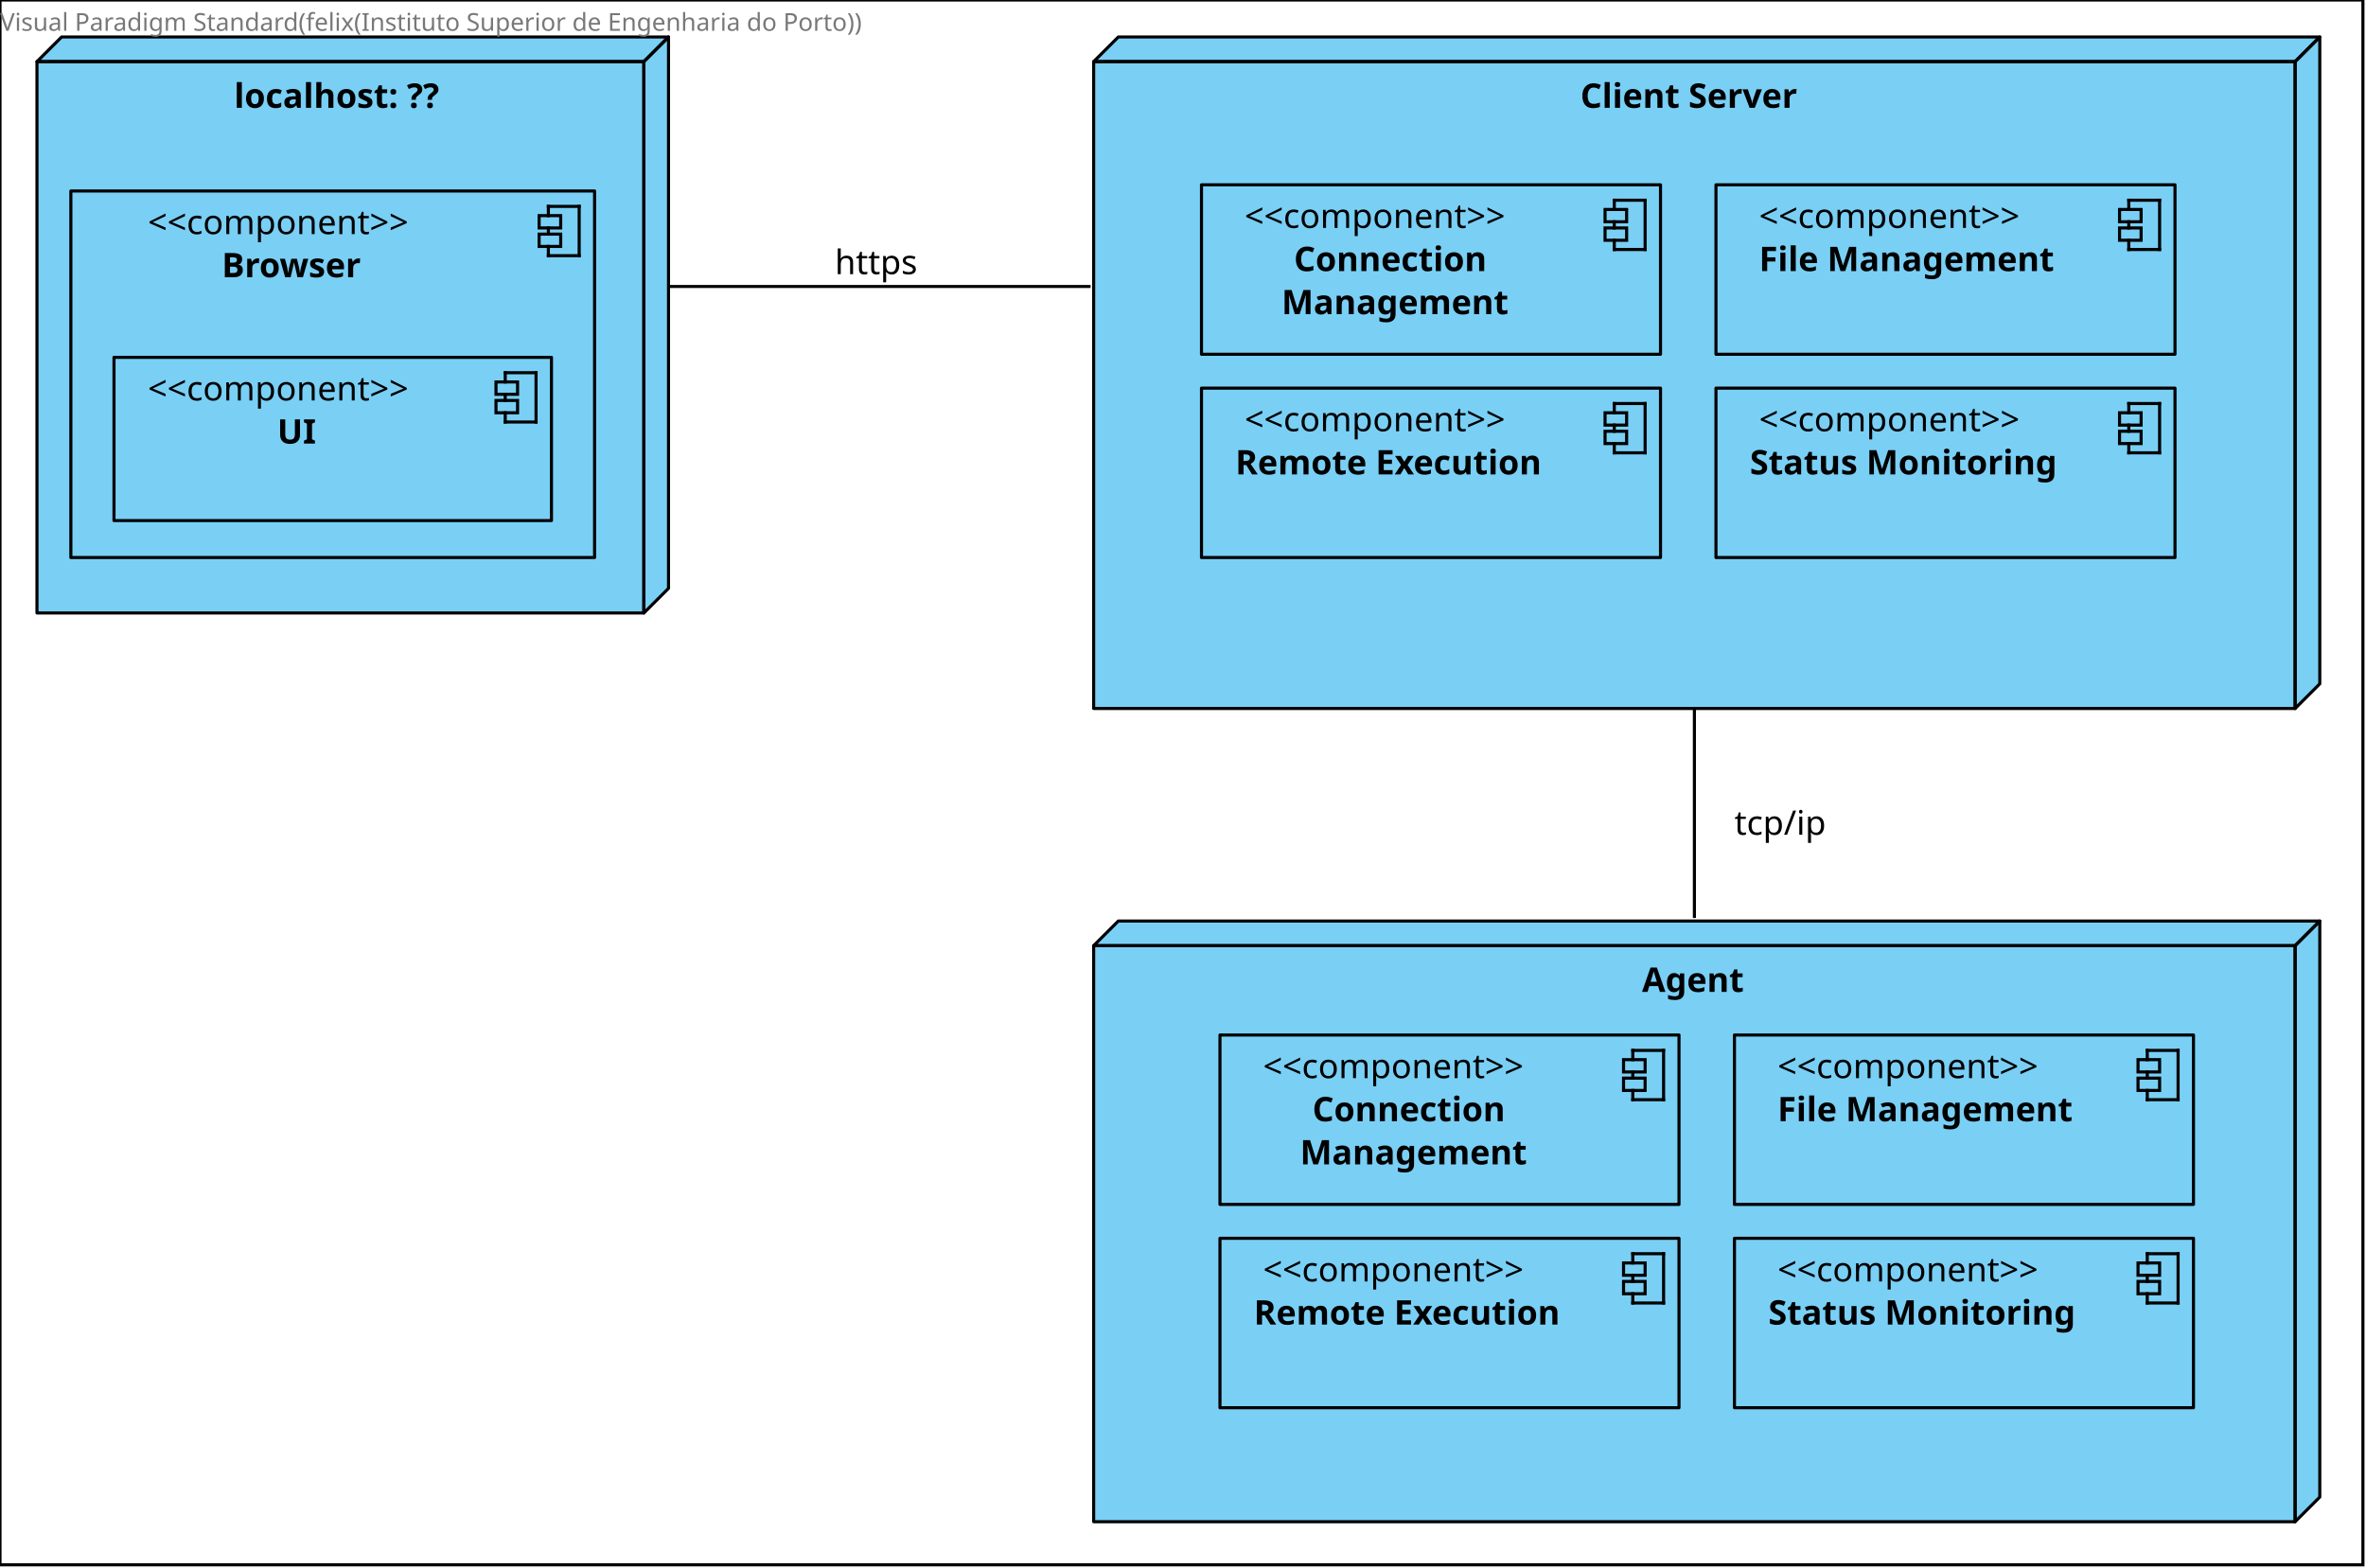
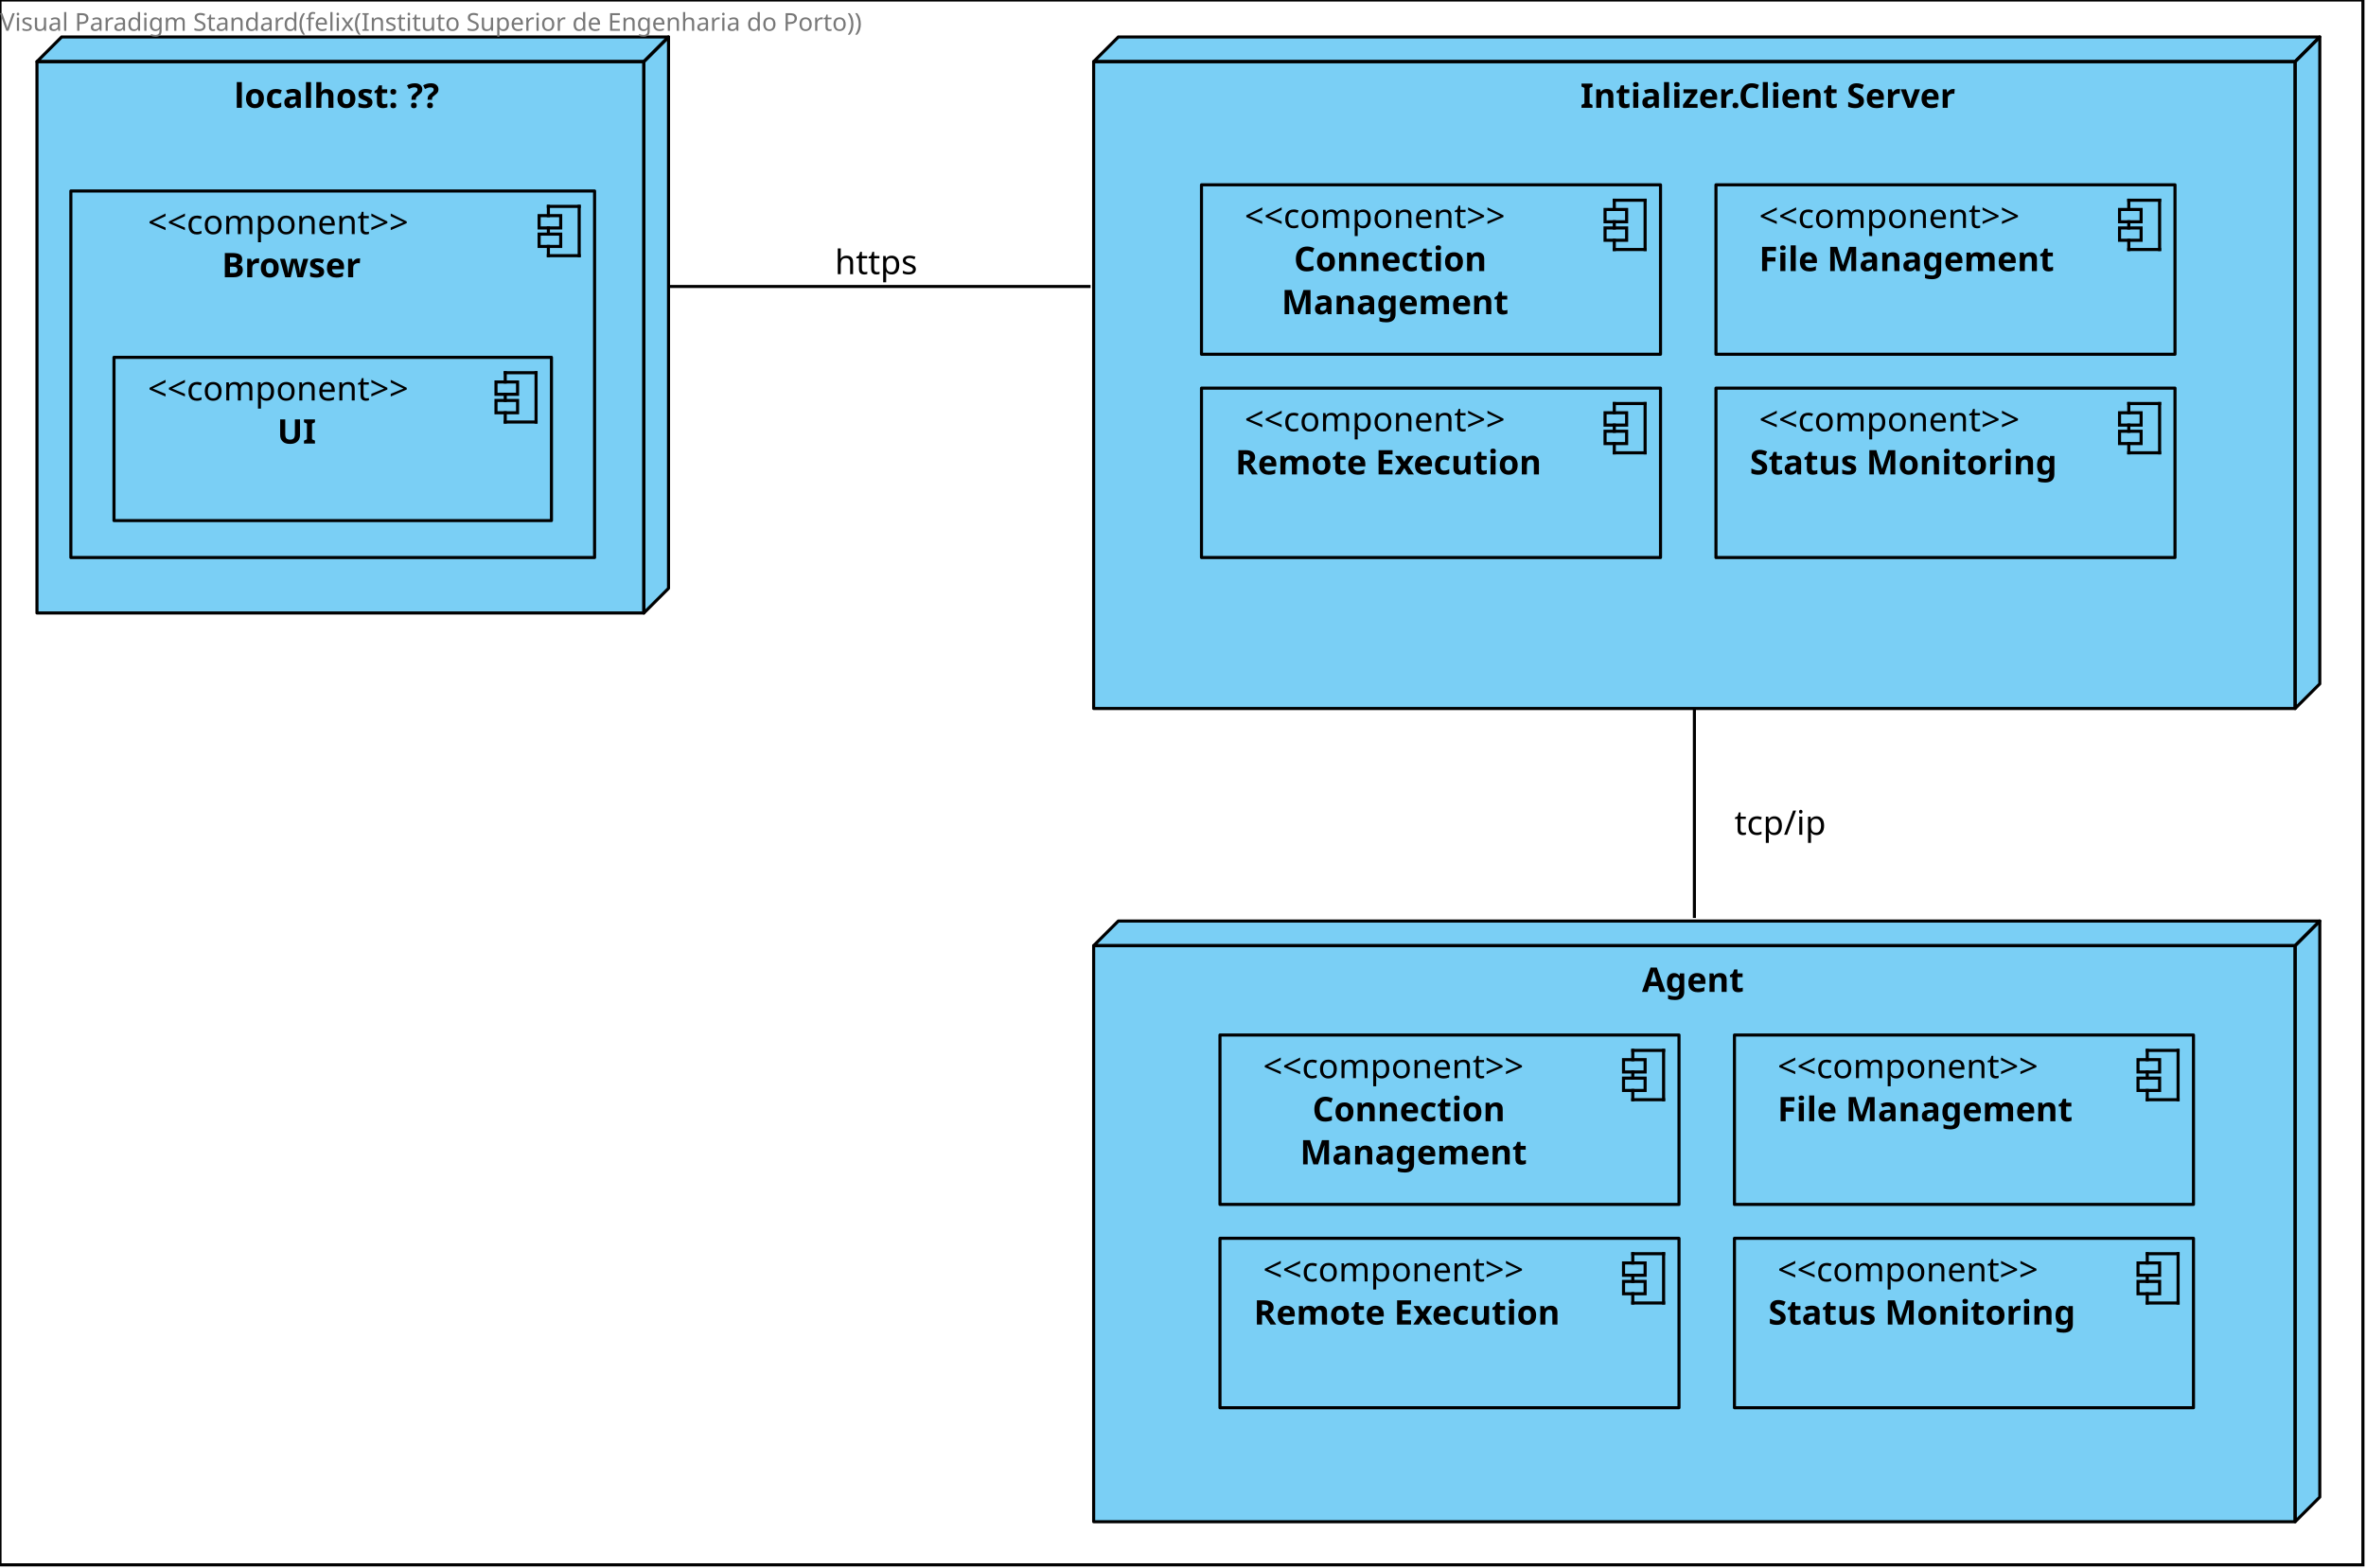
<svg xmlns="http://www.w3.org/2000/svg" fill-opacity="0" color-rendering="auto" color-interpolation="auto" text-rendering="auto" stroke="rgb(0,0,0)" stroke-linecap="square" width="768" stroke-miterlimit="10" shape-rendering="auto" stroke-opacity="0" fill="rgb(0,0,0)" stroke-dasharray="none" font-weight="normal" stroke-width="1" height="509" font-family="'Dialog'" font-style="normal" stroke-linejoin="miter" font-size="12px" stroke-dashoffset="0" image-rendering="auto">
  <defs id="genericDefs" />
  <g>
    <defs id="defs1">
      <clipPath clipPathUnits="userSpaceOnUse" id="clipPath1">
        <path d="M-7 -7 L217 -7 L217 199 L-7 199 L-7 -7 Z" />
      </clipPath>
      <clipPath clipPathUnits="userSpaceOnUse" id="clipPath2">
        <path d="M0 0 L0 18 L198 18 L198 0 Z" />
      </clipPath>
      <clipPath clipPathUnits="userSpaceOnUse" id="clipPath3">
        <path d="M0 0 L0 162 L197 162 L197 0 Z" />
      </clipPath>
      <clipPath clipPathUnits="userSpaceOnUse" id="clipPath4">
        <path d="M-7 -7 L182 -7 L182 131 L-7 131 L-7 -7 Z" />
      </clipPath>
      <clipPath clipPathUnits="userSpaceOnUse" id="clipPath5">
        <path d="M0 0 L0 120 L147 120 L147 0 Z" />
      </clipPath>
      <clipPath clipPathUnits="userSpaceOnUse" id="clipPath6">
        <path d="M0 0 L0 89 L171 89 L171 0 Z" />
      </clipPath>
      <clipPath clipPathUnits="userSpaceOnUse" id="clipPath7">
        <path d="M-7 -7 L154 -7 L154 65 L-7 65 L-7 -7 Z" />
      </clipPath>
      <clipPath clipPathUnits="userSpaceOnUse" id="clipPath8">
        <path d="M0 0 L0 54 L119 54 L119 0 Z" />
      </clipPath>
      <clipPath clipPathUnits="userSpaceOnUse" id="clipPath9">
        <path d="M0 0 L0 23 L143 23 L143 0 Z" />
      </clipPath>
      <clipPath clipPathUnits="userSpaceOnUse" id="clipPath10">
        <path d="M-7 -7 L410 -7 L410 230 L-7 230 L-7 -7 Z" />
      </clipPath>
      <clipPath clipPathUnits="userSpaceOnUse" id="clipPath11">
        <path d="M0 0 L0 18 L391 18 L391 0 Z" />
      </clipPath>
      <clipPath clipPathUnits="userSpaceOnUse" id="clipPath12">
        <path d="M0 0 L0 193 L390 193 L390 0 Z" />
      </clipPath>
      <clipPath clipPathUnits="userSpaceOnUse" id="clipPath13">
        <path d="M-7 -7 L410 -7 L410 207 L-7 207 L-7 -7 Z" />
      </clipPath>
      <clipPath clipPathUnits="userSpaceOnUse" id="clipPath14">
        <path d="M0 0 L0 170 L390 170 L390 0 Z" />
      </clipPath>
      <clipPath clipPathUnits="userSpaceOnUse" id="clipPath15">
        <path d="M-7 -7 L161 -7 L161 67 L-7 67 L-7 -7 Z" />
      </clipPath>
      <clipPath clipPathUnits="userSpaceOnUse" id="clipPath16">
        <path d="M0 0 L0 56 L126 56 L126 0 Z" />
      </clipPath>
      <clipPath clipPathUnits="userSpaceOnUse" id="clipPath17">
        <path d="M0 0 L0 11 L150 11 L150 0 Z" />
      </clipPath>
      <clipPath clipPathUnits="userSpaceOnUse" id="clipPath18">
        <path d="M0 0 L0 25 L150 25 L150 0 Z" />
      </clipPath>
      <clipPath clipPathUnits="userSpaceOnUse" id="clipPath19">
        <path d="M0 0 L241 0 L241 104 L0 104 L0 0 Z" />
      </clipPath>
      <clipPath clipPathUnits="userSpaceOnUse" id="clipPath20">
        <path d="M142 35 L142 49 L94 49 L94 35 ZM0 0 L0 104 L241 104 L241 0 Z" />
      </clipPath>
      <clipPath clipPathUnits="userSpaceOnUse" id="clipPath21">
        <path d="M0 0 L104 0 L104 172 L0 172 L0 0 Z" />
      </clipPath>
      <clipPath clipPathUnits="userSpaceOnUse" id="clipPath22">
        <path d="M0 0 L0 172 L104 172 L104 94 L53 94 L53 80 L104 80 L104 0 Z" />
      </clipPath>
      <clipPath clipPathUnits="userSpaceOnUse" id="clipPath23">
        <path d="M-53 -14 L106 -14 L106 28 L-53 28 L-53 -14 Z" />
      </clipPath>
      <clipPath clipPathUnits="userSpaceOnUse" id="clipPath24">
        <path d="M-48 -14 L96 -14 L96 28 L-48 28 L-48 -14 Z" />
      </clipPath>
    </defs>
    <g fill="white" text-rendering="geometricPrecision" fill-opacity="1" stroke-opacity="1" stroke="white">
      <rect x="0" width="768" height="509" y="0" stroke="none" />
      <rect x="192" y="110" transform="translate(-192,-110)" fill="none" width="767" image-rendering="optimizeQuality" height="508" stroke="black" />
    </g>
    <g font-size="11px" transform="translate(12,12)" fill-opacity="1" fill="rgb(122,207,245)" text-rendering="geometricPrecision" image-rendering="optimizeQuality" font-family="sans-serif" stroke="rgb(122,207,245)" font-weight="bold" stroke-opacity="1">
      <path d="M8 0 L205 0 L197 8 L0 8 Z" stroke="none" clip-path="url(#clipPath1)" />
      <path d="M205 0 L205 179 L197 187 L197 8 Z" clip-path="url(#clipPath1)" stroke="none" />
      <rect x="0" width="197" height="179" y="8" clip-path="url(#clipPath1)" stroke="none" />
    </g>
    <g fill-opacity="1" text-rendering="geometricPrecision" stroke="black" stroke-linecap="butt" transform="translate(12,12)" stroke-miterlimit="0" stroke-opacity="1" fill="black" font-weight="bold" font-family="sans-serif" stroke-linejoin="round" font-size="11px" image-rendering="optimizeQuality">
      <path fill="none" d="M8 0 L205 0 L197 8 L0 8 Z" clip-path="url(#clipPath1)" />
      <path fill="none" d="M205 0 L205 179 L197 187 L197 8 Z" clip-path="url(#clipPath1)" />
      <rect fill="none" x="0" width="197" height="179" y="8" clip-path="url(#clipPath1)" />
    </g>
    <g font-size="11px" transform="translate(12,20)" fill-opacity="1" fill="black" text-rendering="geometricPrecision" image-rendering="optimizeQuality" font-family="sans-serif" stroke="black" font-weight="bold" stroke-opacity="1">
      <text x="64" xml:space="preserve" y="15" clip-path="url(#clipPath2)" stroke="none">localhost: ??</text>
    </g>
    <g font-size="11px" transform="translate(23,62)" fill-opacity="1" fill="rgb(122,207,245)" text-rendering="geometricPrecision" image-rendering="optimizeQuality" font-family="sans-serif" stroke="rgb(122,207,245)" font-weight="bold" stroke-opacity="1">
      <rect x="0" width="171" height="120" y="0" clip-path="url(#clipPath4)" stroke="none" />
    </g>
    <g fill-opacity="1" text-rendering="geometricPrecision" stroke="black" stroke-linecap="butt" transform="translate(23,62)" stroke-miterlimit="0" stroke-opacity="1" fill="black" font-weight="bold" font-family="sans-serif" stroke-linejoin="round" font-size="11px" image-rendering="optimizeQuality">
      <rect fill="none" x="0" width="170" height="119" y="0" clip-path="url(#clipPath4)" />
      <line stroke-linecap="square" clip-path="url(#clipPath4)" fill="none" x1="155" x2="165" y1="5" y2="5" stroke-linejoin="miter" stroke-miterlimit="10" />
      <line stroke-linecap="square" clip-path="url(#clipPath4)" fill="none" x1="165" x2="165" y1="5" y2="21" stroke-linejoin="miter" stroke-miterlimit="10" />
      <line stroke-linecap="square" clip-path="url(#clipPath4)" fill="none" x1="155" x2="165" y1="21" y2="21" stroke-linejoin="miter" stroke-miterlimit="10" />
      <line stroke-linecap="square" clip-path="url(#clipPath4)" fill="none" x1="155" x2="155" y1="5" y2="8" stroke-linejoin="miter" stroke-miterlimit="10" />
      <rect stroke-linecap="square" x="152" y="8" clip-path="url(#clipPath4)" fill="none" width="7" stroke-linejoin="miter" height="4" stroke-miterlimit="10" />
      <line stroke-linecap="square" clip-path="url(#clipPath4)" fill="none" x1="155" x2="155" y1="12" y2="14" stroke-linejoin="miter" stroke-miterlimit="10" />
      <rect stroke-linecap="square" x="152" y="14" clip-path="url(#clipPath4)" fill="none" width="7" stroke-linejoin="miter" height="4" stroke-miterlimit="10" />
      <line stroke-linecap="square" clip-path="url(#clipPath4)" fill="none" x1="155" x2="155" y1="18" y2="21" stroke-linejoin="miter" stroke-miterlimit="10" />
    </g>
    <g font-size="11px" transform="translate(23,62)" fill-opacity="1" fill="black" text-rendering="geometricPrecision" image-rendering="optimizeQuality" font-family="sans-serif" stroke="black" stroke-opacity="1">
      <text x="25" xml:space="preserve" y="14" clip-path="url(#clipPath5)" stroke="none">&lt;&lt;component&gt;&gt;</text>
      <text x="49" xml:space="preserve" y="28" clip-path="url(#clipPath5)" font-weight="bold" stroke="none">Browser</text>
    </g>
    <g font-size="11px" transform="translate(37,116)" fill-opacity="1" fill="rgb(122,207,245)" text-rendering="geometricPrecision" image-rendering="optimizeQuality" font-family="sans-serif" stroke="rgb(122,207,245)" font-weight="bold" stroke-opacity="1">
      <rect x="0" width="143" height="54" y="0" clip-path="url(#clipPath7)" stroke="none" />
    </g>
    <g fill-opacity="1" text-rendering="geometricPrecision" stroke="black" stroke-linecap="butt" transform="translate(37,116)" stroke-miterlimit="0" stroke-opacity="1" fill="black" font-weight="bold" font-family="sans-serif" stroke-linejoin="round" font-size="11px" image-rendering="optimizeQuality">
      <rect fill="none" x="0" width="142" height="53" y="0" clip-path="url(#clipPath7)" />
      <line stroke-linecap="square" clip-path="url(#clipPath7)" fill="none" x1="127" x2="137" y1="5" y2="5" stroke-linejoin="miter" stroke-miterlimit="10" />
      <line stroke-linecap="square" clip-path="url(#clipPath7)" fill="none" x1="137" x2="137" y1="5" y2="21" stroke-linejoin="miter" stroke-miterlimit="10" />
      <line stroke-linecap="square" clip-path="url(#clipPath7)" fill="none" x1="127" x2="137" y1="21" y2="21" stroke-linejoin="miter" stroke-miterlimit="10" />
      <line stroke-linecap="square" clip-path="url(#clipPath7)" fill="none" x1="127" x2="127" y1="5" y2="8" stroke-linejoin="miter" stroke-miterlimit="10" />
      <rect stroke-linecap="square" x="124" y="8" clip-path="url(#clipPath7)" fill="none" width="7" stroke-linejoin="miter" height="4" stroke-miterlimit="10" />
      <line stroke-linecap="square" clip-path="url(#clipPath7)" fill="none" x1="127" x2="127" y1="12" y2="14" stroke-linejoin="miter" stroke-miterlimit="10" />
      <rect stroke-linecap="square" x="124" y="14" clip-path="url(#clipPath7)" fill="none" width="7" stroke-linejoin="miter" height="4" stroke-miterlimit="10" />
      <line stroke-linecap="square" clip-path="url(#clipPath7)" fill="none" x1="127" x2="127" y1="18" y2="21" stroke-linejoin="miter" stroke-miterlimit="10" />
    </g>
    <g font-size="11px" transform="translate(37,116)" fill-opacity="1" fill="black" text-rendering="geometricPrecision" image-rendering="optimizeQuality" font-family="sans-serif" stroke="black" stroke-opacity="1">
      <text x="11" xml:space="preserve" y="14" clip-path="url(#clipPath8)" stroke="none">&lt;&lt;component&gt;&gt;</text>
      <text x="53" xml:space="preserve" y="28" clip-path="url(#clipPath8)" font-weight="bold" stroke="none">UI</text>
    </g>
    <g font-size="11px" transform="translate(355,12)" fill-opacity="1" fill="rgb(122,207,245)" text-rendering="geometricPrecision" image-rendering="optimizeQuality" font-family="sans-serif" stroke="rgb(122,207,245)" font-weight="bold" stroke-opacity="1">
      <path d="M8 0 L398 0 L390 8 L0 8 Z" stroke="none" clip-path="url(#clipPath10)" />
      <path d="M398 0 L398 210 L390 218 L390 8 Z" clip-path="url(#clipPath10)" stroke="none" />
      <rect x="0" width="390" height="210" y="8" clip-path="url(#clipPath10)" stroke="none" />
    </g>
    <g fill-opacity="1" text-rendering="geometricPrecision" stroke="black" stroke-linecap="butt" transform="translate(355,12)" stroke-miterlimit="0" stroke-opacity="1" fill="black" font-weight="bold" font-family="sans-serif" stroke-linejoin="round" font-size="11px" image-rendering="optimizeQuality">
      <path fill="none" d="M8 0 L398 0 L390 8 L0 8 Z" clip-path="url(#clipPath10)" />
      <path fill="none" d="M398 0 L398 210 L390 218 L390 8 Z" clip-path="url(#clipPath10)" />
      <rect fill="none" x="0" width="390" height="210" y="8" clip-path="url(#clipPath10)" />
    </g>
    <g font-size="11px" transform="translate(355,20)" fill-opacity="1" fill="black" text-rendering="geometricPrecision" image-rendering="optimizeQuality" font-family="sans-serif" stroke="black" font-weight="bold" stroke-opacity="1">
-       <text x="158" xml:space="preserve" y="15" clip-path="url(#clipPath11)" stroke="none">Client Server</text>
+       <text x="158" xml:space="preserve" y="15" clip-path="url(#clipPath11)" stroke="none">Intializer.Client Server</text>
    </g>
    <g font-size="11px" transform="translate(355,299)" fill-opacity="1" fill="rgb(122,207,245)" text-rendering="geometricPrecision" image-rendering="optimizeQuality" font-family="sans-serif" stroke="rgb(122,207,245)" font-weight="bold" stroke-opacity="1">
      <path d="M8 0 L398 0 L390 8 L0 8 Z" stroke="none" clip-path="url(#clipPath13)" />
      <path d="M398 0 L398 187 L390 195 L390 8 Z" clip-path="url(#clipPath13)" stroke="none" />
      <rect x="0" width="390" height="187" y="8" clip-path="url(#clipPath13)" stroke="none" />
    </g>
    <g fill-opacity="1" text-rendering="geometricPrecision" stroke="black" stroke-linecap="butt" transform="translate(355,299)" stroke-miterlimit="0" stroke-opacity="1" fill="black" font-weight="bold" font-family="sans-serif" stroke-linejoin="round" font-size="11px" image-rendering="optimizeQuality">
      <path fill="none" d="M8 0 L398 0 L390 8 L0 8 Z" clip-path="url(#clipPath13)" />
      <path fill="none" d="M398 0 L398 187 L390 195 L390 8 Z" clip-path="url(#clipPath13)" />
      <rect fill="none" x="0" width="390" height="187" y="8" clip-path="url(#clipPath13)" />
    </g>
    <g font-size="11px" transform="translate(355,307)" fill-opacity="1" fill="black" text-rendering="geometricPrecision" image-rendering="optimizeQuality" font-family="sans-serif" stroke="black" font-weight="bold" stroke-opacity="1">
      <text x="178" xml:space="preserve" y="15" clip-path="url(#clipPath11)" stroke="none">Agent</text>
    </g>
    <g font-size="11px" transform="translate(390,60)" fill-opacity="1" fill="rgb(122,207,245)" text-rendering="geometricPrecision" image-rendering="optimizeQuality" font-family="sans-serif" stroke="rgb(122,207,245)" font-weight="bold" stroke-opacity="1">
      <rect x="0" width="150" height="56" y="0" clip-path="url(#clipPath15)" stroke="none" />
    </g>
    <g fill-opacity="1" text-rendering="geometricPrecision" stroke="black" stroke-linecap="butt" transform="translate(390,60)" stroke-miterlimit="0" stroke-opacity="1" fill="black" font-weight="bold" font-family="sans-serif" stroke-linejoin="round" font-size="11px" image-rendering="optimizeQuality">
      <rect fill="none" x="0" width="149" height="55" y="0" clip-path="url(#clipPath15)" />
      <line stroke-linecap="square" clip-path="url(#clipPath15)" fill="none" x1="134" x2="144" y1="5" y2="5" stroke-linejoin="miter" stroke-miterlimit="10" />
      <line stroke-linecap="square" clip-path="url(#clipPath15)" fill="none" x1="144" x2="144" y1="5" y2="21" stroke-linejoin="miter" stroke-miterlimit="10" />
      <line stroke-linecap="square" clip-path="url(#clipPath15)" fill="none" x1="134" x2="144" y1="21" y2="21" stroke-linejoin="miter" stroke-miterlimit="10" />
      <line stroke-linecap="square" clip-path="url(#clipPath15)" fill="none" x1="134" x2="134" y1="5" y2="8" stroke-linejoin="miter" stroke-miterlimit="10" />
      <rect stroke-linecap="square" x="131" y="8" clip-path="url(#clipPath15)" fill="none" width="7" stroke-linejoin="miter" height="4" stroke-miterlimit="10" />
      <line stroke-linecap="square" clip-path="url(#clipPath15)" fill="none" x1="134" x2="134" y1="12" y2="14" stroke-linejoin="miter" stroke-miterlimit="10" />
      <rect stroke-linecap="square" x="131" y="14" clip-path="url(#clipPath15)" fill="none" width="7" stroke-linejoin="miter" height="4" stroke-miterlimit="10" />
      <line stroke-linecap="square" clip-path="url(#clipPath15)" fill="none" x1="134" x2="134" y1="18" y2="21" stroke-linejoin="miter" stroke-miterlimit="10" />
    </g>
    <g font-size="11px" transform="translate(390,60)" fill-opacity="1" fill="black" text-rendering="geometricPrecision" image-rendering="optimizeQuality" font-family="sans-serif" stroke="black" stroke-opacity="1">
      <text x="14" xml:space="preserve" y="14" clip-path="url(#clipPath16)" stroke="none">&lt;&lt;component&gt;&gt;</text>
      <text x="30" xml:space="preserve" y="28" clip-path="url(#clipPath16)" font-weight="bold" stroke="none">Connection</text>
      <text x="26" xml:space="preserve" y="42" clip-path="url(#clipPath16)" font-weight="bold" stroke="none">Management</text>
    </g>
    <g font-size="11px" transform="translate(390,126)" fill-opacity="1" fill="rgb(122,207,245)" text-rendering="geometricPrecision" image-rendering="optimizeQuality" font-family="sans-serif" stroke="rgb(122,207,245)" font-weight="bold" stroke-opacity="1">
      <rect x="0" width="150" height="56" y="0" clip-path="url(#clipPath15)" stroke="none" />
    </g>
    <g fill-opacity="1" text-rendering="geometricPrecision" stroke="black" stroke-linecap="butt" transform="translate(390,126)" stroke-miterlimit="0" stroke-opacity="1" fill="black" font-weight="bold" font-family="sans-serif" stroke-linejoin="round" font-size="11px" image-rendering="optimizeQuality">
      <rect fill="none" x="0" width="149" height="55" y="0" clip-path="url(#clipPath15)" />
      <line stroke-linecap="square" clip-path="url(#clipPath15)" fill="none" x1="134" x2="144" y1="5" y2="5" stroke-linejoin="miter" stroke-miterlimit="10" />
      <line stroke-linecap="square" clip-path="url(#clipPath15)" fill="none" x1="144" x2="144" y1="5" y2="21" stroke-linejoin="miter" stroke-miterlimit="10" />
      <line stroke-linecap="square" clip-path="url(#clipPath15)" fill="none" x1="134" x2="144" y1="21" y2="21" stroke-linejoin="miter" stroke-miterlimit="10" />
      <line stroke-linecap="square" clip-path="url(#clipPath15)" fill="none" x1="134" x2="134" y1="5" y2="8" stroke-linejoin="miter" stroke-miterlimit="10" />
      <rect stroke-linecap="square" x="131" y="8" clip-path="url(#clipPath15)" fill="none" width="7" stroke-linejoin="miter" height="4" stroke-miterlimit="10" />
      <line stroke-linecap="square" clip-path="url(#clipPath15)" fill="none" x1="134" x2="134" y1="12" y2="14" stroke-linejoin="miter" stroke-miterlimit="10" />
      <rect stroke-linecap="square" x="131" y="14" clip-path="url(#clipPath15)" fill="none" width="7" stroke-linejoin="miter" height="4" stroke-miterlimit="10" />
      <line stroke-linecap="square" clip-path="url(#clipPath15)" fill="none" x1="134" x2="134" y1="18" y2="21" stroke-linejoin="miter" stroke-miterlimit="10" />
    </g>
    <g font-size="11px" transform="translate(390,126)" fill-opacity="1" fill="black" text-rendering="geometricPrecision" image-rendering="optimizeQuality" font-family="sans-serif" stroke="black" stroke-opacity="1">
      <text x="14" xml:space="preserve" y="14" clip-path="url(#clipPath16)" stroke="none">&lt;&lt;component&gt;&gt;</text>
      <text x="11" xml:space="preserve" y="28" clip-path="url(#clipPath16)" font-weight="bold" stroke="none">Remote Execution</text>
    </g>
    <g font-size="11px" transform="translate(557,60)" fill-opacity="1" fill="rgb(122,207,245)" text-rendering="geometricPrecision" image-rendering="optimizeQuality" font-family="sans-serif" stroke="rgb(122,207,245)" font-weight="bold" stroke-opacity="1">
      <rect x="0" width="150" height="56" y="0" clip-path="url(#clipPath15)" stroke="none" />
    </g>
    <g fill-opacity="1" text-rendering="geometricPrecision" stroke="black" stroke-linecap="butt" transform="translate(557,60)" stroke-miterlimit="0" stroke-opacity="1" fill="black" font-weight="bold" font-family="sans-serif" stroke-linejoin="round" font-size="11px" image-rendering="optimizeQuality">
      <rect fill="none" x="0" width="149" height="55" y="0" clip-path="url(#clipPath15)" />
      <line stroke-linecap="square" clip-path="url(#clipPath15)" fill="none" x1="134" x2="144" y1="5" y2="5" stroke-linejoin="miter" stroke-miterlimit="10" />
      <line stroke-linecap="square" clip-path="url(#clipPath15)" fill="none" x1="144" x2="144" y1="5" y2="21" stroke-linejoin="miter" stroke-miterlimit="10" />
      <line stroke-linecap="square" clip-path="url(#clipPath15)" fill="none" x1="134" x2="144" y1="21" y2="21" stroke-linejoin="miter" stroke-miterlimit="10" />
      <line stroke-linecap="square" clip-path="url(#clipPath15)" fill="none" x1="134" x2="134" y1="5" y2="8" stroke-linejoin="miter" stroke-miterlimit="10" />
      <rect stroke-linecap="square" x="131" y="8" clip-path="url(#clipPath15)" fill="none" width="7" stroke-linejoin="miter" height="4" stroke-miterlimit="10" />
      <line stroke-linecap="square" clip-path="url(#clipPath15)" fill="none" x1="134" x2="134" y1="12" y2="14" stroke-linejoin="miter" stroke-miterlimit="10" />
      <rect stroke-linecap="square" x="131" y="14" clip-path="url(#clipPath15)" fill="none" width="7" stroke-linejoin="miter" height="4" stroke-miterlimit="10" />
      <line stroke-linecap="square" clip-path="url(#clipPath15)" fill="none" x1="134" x2="134" y1="18" y2="21" stroke-linejoin="miter" stroke-miterlimit="10" />
    </g>
    <g font-size="11px" transform="translate(557,60)" fill-opacity="1" fill="black" text-rendering="geometricPrecision" image-rendering="optimizeQuality" font-family="sans-serif" stroke="black" stroke-opacity="1">
      <text x="14" xml:space="preserve" y="14" clip-path="url(#clipPath16)" stroke="none">&lt;&lt;component&gt;&gt;</text>
      <text x="14" xml:space="preserve" y="28" clip-path="url(#clipPath16)" font-weight="bold" stroke="none">File Management</text>
    </g>
    <g font-size="11px" transform="translate(557,126)" fill-opacity="1" fill="rgb(122,207,245)" text-rendering="geometricPrecision" image-rendering="optimizeQuality" font-family="sans-serif" stroke="rgb(122,207,245)" font-weight="bold" stroke-opacity="1">
      <rect x="0" width="150" height="56" y="0" clip-path="url(#clipPath15)" stroke="none" />
    </g>
    <g fill-opacity="1" text-rendering="geometricPrecision" stroke="black" stroke-linecap="butt" transform="translate(557,126)" stroke-miterlimit="0" stroke-opacity="1" fill="black" font-weight="bold" font-family="sans-serif" stroke-linejoin="round" font-size="11px" image-rendering="optimizeQuality">
      <rect fill="none" x="0" width="149" height="55" y="0" clip-path="url(#clipPath15)" />
      <line stroke-linecap="square" clip-path="url(#clipPath15)" fill="none" x1="134" x2="144" y1="5" y2="5" stroke-linejoin="miter" stroke-miterlimit="10" />
      <line stroke-linecap="square" clip-path="url(#clipPath15)" fill="none" x1="144" x2="144" y1="5" y2="21" stroke-linejoin="miter" stroke-miterlimit="10" />
      <line stroke-linecap="square" clip-path="url(#clipPath15)" fill="none" x1="134" x2="144" y1="21" y2="21" stroke-linejoin="miter" stroke-miterlimit="10" />
      <line stroke-linecap="square" clip-path="url(#clipPath15)" fill="none" x1="134" x2="134" y1="5" y2="8" stroke-linejoin="miter" stroke-miterlimit="10" />
      <rect stroke-linecap="square" x="131" y="8" clip-path="url(#clipPath15)" fill="none" width="7" stroke-linejoin="miter" height="4" stroke-miterlimit="10" />
      <line stroke-linecap="square" clip-path="url(#clipPath15)" fill="none" x1="134" x2="134" y1="12" y2="14" stroke-linejoin="miter" stroke-miterlimit="10" />
      <rect stroke-linecap="square" x="131" y="14" clip-path="url(#clipPath15)" fill="none" width="7" stroke-linejoin="miter" height="4" stroke-miterlimit="10" />
      <line stroke-linecap="square" clip-path="url(#clipPath15)" fill="none" x1="134" x2="134" y1="18" y2="21" stroke-linejoin="miter" stroke-miterlimit="10" />
    </g>
    <g font-size="11px" transform="translate(557,126)" fill-opacity="1" fill="black" text-rendering="geometricPrecision" image-rendering="optimizeQuality" font-family="sans-serif" stroke="black" stroke-opacity="1">
      <text x="14" xml:space="preserve" y="14" clip-path="url(#clipPath16)" stroke="none">&lt;&lt;component&gt;&gt;</text>
      <text x="11" xml:space="preserve" y="28" clip-path="url(#clipPath16)" font-weight="bold" stroke="none">Status Monitoring</text>
    </g>
    <g font-size="11px" transform="translate(396,336)" fill-opacity="1" fill="rgb(122,207,245)" text-rendering="geometricPrecision" image-rendering="optimizeQuality" font-family="sans-serif" stroke="rgb(122,207,245)" font-weight="bold" stroke-opacity="1">
      <rect x="0" width="150" height="56" y="0" clip-path="url(#clipPath15)" stroke="none" />
    </g>
    <g fill-opacity="1" text-rendering="geometricPrecision" stroke="black" stroke-linecap="butt" transform="translate(396,336)" stroke-miterlimit="0" stroke-opacity="1" fill="black" font-weight="bold" font-family="sans-serif" stroke-linejoin="round" font-size="11px" image-rendering="optimizeQuality">
      <rect fill="none" x="0" width="149" height="55" y="0" clip-path="url(#clipPath15)" />
      <line stroke-linecap="square" clip-path="url(#clipPath15)" fill="none" x1="134" x2="144" y1="5" y2="5" stroke-linejoin="miter" stroke-miterlimit="10" />
      <line stroke-linecap="square" clip-path="url(#clipPath15)" fill="none" x1="144" x2="144" y1="5" y2="21" stroke-linejoin="miter" stroke-miterlimit="10" />
      <line stroke-linecap="square" clip-path="url(#clipPath15)" fill="none" x1="134" x2="144" y1="21" y2="21" stroke-linejoin="miter" stroke-miterlimit="10" />
      <line stroke-linecap="square" clip-path="url(#clipPath15)" fill="none" x1="134" x2="134" y1="5" y2="8" stroke-linejoin="miter" stroke-miterlimit="10" />
      <rect stroke-linecap="square" x="131" y="8" clip-path="url(#clipPath15)" fill="none" width="7" stroke-linejoin="miter" height="4" stroke-miterlimit="10" />
      <line stroke-linecap="square" clip-path="url(#clipPath15)" fill="none" x1="134" x2="134" y1="12" y2="14" stroke-linejoin="miter" stroke-miterlimit="10" />
      <rect stroke-linecap="square" x="131" y="14" clip-path="url(#clipPath15)" fill="none" width="7" stroke-linejoin="miter" height="4" stroke-miterlimit="10" />
      <line stroke-linecap="square" clip-path="url(#clipPath15)" fill="none" x1="134" x2="134" y1="18" y2="21" stroke-linejoin="miter" stroke-miterlimit="10" />
    </g>
    <g font-size="11px" transform="translate(396,336)" fill-opacity="1" fill="black" text-rendering="geometricPrecision" image-rendering="optimizeQuality" font-family="sans-serif" stroke="black" stroke-opacity="1">
      <text x="14" xml:space="preserve" y="14" clip-path="url(#clipPath16)" stroke="none">&lt;&lt;component&gt;&gt;</text>
      <text x="30" xml:space="preserve" y="28" clip-path="url(#clipPath16)" font-weight="bold" stroke="none">Connection</text>
      <text x="26" xml:space="preserve" y="42" clip-path="url(#clipPath16)" font-weight="bold" stroke="none">Management</text>
    </g>
    <g font-size="11px" transform="translate(396,402)" fill-opacity="1" fill="rgb(122,207,245)" text-rendering="geometricPrecision" image-rendering="optimizeQuality" font-family="sans-serif" stroke="rgb(122,207,245)" font-weight="bold" stroke-opacity="1">
      <rect x="0" width="150" height="56" y="0" clip-path="url(#clipPath15)" stroke="none" />
    </g>
    <g fill-opacity="1" text-rendering="geometricPrecision" stroke="black" stroke-linecap="butt" transform="translate(396,402)" stroke-miterlimit="0" stroke-opacity="1" fill="black" font-weight="bold" font-family="sans-serif" stroke-linejoin="round" font-size="11px" image-rendering="optimizeQuality">
      <rect fill="none" x="0" width="149" height="55" y="0" clip-path="url(#clipPath15)" />
      <line stroke-linecap="square" clip-path="url(#clipPath15)" fill="none" x1="134" x2="144" y1="5" y2="5" stroke-linejoin="miter" stroke-miterlimit="10" />
      <line stroke-linecap="square" clip-path="url(#clipPath15)" fill="none" x1="144" x2="144" y1="5" y2="21" stroke-linejoin="miter" stroke-miterlimit="10" />
      <line stroke-linecap="square" clip-path="url(#clipPath15)" fill="none" x1="134" x2="144" y1="21" y2="21" stroke-linejoin="miter" stroke-miterlimit="10" />
      <line stroke-linecap="square" clip-path="url(#clipPath15)" fill="none" x1="134" x2="134" y1="5" y2="8" stroke-linejoin="miter" stroke-miterlimit="10" />
      <rect stroke-linecap="square" x="131" y="8" clip-path="url(#clipPath15)" fill="none" width="7" stroke-linejoin="miter" height="4" stroke-miterlimit="10" />
      <line stroke-linecap="square" clip-path="url(#clipPath15)" fill="none" x1="134" x2="134" y1="12" y2="14" stroke-linejoin="miter" stroke-miterlimit="10" />
      <rect stroke-linecap="square" x="131" y="14" clip-path="url(#clipPath15)" fill="none" width="7" stroke-linejoin="miter" height="4" stroke-miterlimit="10" />
      <line stroke-linecap="square" clip-path="url(#clipPath15)" fill="none" x1="134" x2="134" y1="18" y2="21" stroke-linejoin="miter" stroke-miterlimit="10" />
    </g>
    <g font-size="11px" transform="translate(396,402)" fill-opacity="1" fill="black" text-rendering="geometricPrecision" image-rendering="optimizeQuality" font-family="sans-serif" stroke="black" stroke-opacity="1">
      <text x="14" xml:space="preserve" y="14" clip-path="url(#clipPath16)" stroke="none">&lt;&lt;component&gt;&gt;</text>
      <text x="11" xml:space="preserve" y="28" clip-path="url(#clipPath16)" font-weight="bold" stroke="none">Remote Execution</text>
    </g>
    <g font-size="11px" transform="translate(563,336)" fill-opacity="1" fill="rgb(122,207,245)" text-rendering="geometricPrecision" image-rendering="optimizeQuality" font-family="sans-serif" stroke="rgb(122,207,245)" font-weight="bold" stroke-opacity="1">
      <rect x="0" width="150" height="56" y="0" clip-path="url(#clipPath15)" stroke="none" />
    </g>
    <g fill-opacity="1" text-rendering="geometricPrecision" stroke="black" stroke-linecap="butt" transform="translate(563,336)" stroke-miterlimit="0" stroke-opacity="1" fill="black" font-weight="bold" font-family="sans-serif" stroke-linejoin="round" font-size="11px" image-rendering="optimizeQuality">
      <rect fill="none" x="0" width="149" height="55" y="0" clip-path="url(#clipPath15)" />
      <line stroke-linecap="square" clip-path="url(#clipPath15)" fill="none" x1="134" x2="144" y1="5" y2="5" stroke-linejoin="miter" stroke-miterlimit="10" />
      <line stroke-linecap="square" clip-path="url(#clipPath15)" fill="none" x1="144" x2="144" y1="5" y2="21" stroke-linejoin="miter" stroke-miterlimit="10" />
      <line stroke-linecap="square" clip-path="url(#clipPath15)" fill="none" x1="134" x2="144" y1="21" y2="21" stroke-linejoin="miter" stroke-miterlimit="10" />
      <line stroke-linecap="square" clip-path="url(#clipPath15)" fill="none" x1="134" x2="134" y1="5" y2="8" stroke-linejoin="miter" stroke-miterlimit="10" />
      <rect stroke-linecap="square" x="131" y="8" clip-path="url(#clipPath15)" fill="none" width="7" stroke-linejoin="miter" height="4" stroke-miterlimit="10" />
      <line stroke-linecap="square" clip-path="url(#clipPath15)" fill="none" x1="134" x2="134" y1="12" y2="14" stroke-linejoin="miter" stroke-miterlimit="10" />
      <rect stroke-linecap="square" x="131" y="14" clip-path="url(#clipPath15)" fill="none" width="7" stroke-linejoin="miter" height="4" stroke-miterlimit="10" />
      <line stroke-linecap="square" clip-path="url(#clipPath15)" fill="none" x1="134" x2="134" y1="18" y2="21" stroke-linejoin="miter" stroke-miterlimit="10" />
    </g>
    <g font-size="11px" transform="translate(563,336)" fill-opacity="1" fill="black" text-rendering="geometricPrecision" image-rendering="optimizeQuality" font-family="sans-serif" stroke="black" stroke-opacity="1">
      <text x="14" xml:space="preserve" y="14" clip-path="url(#clipPath16)" stroke="none">&lt;&lt;component&gt;&gt;</text>
      <text x="14" xml:space="preserve" y="28" clip-path="url(#clipPath16)" font-weight="bold" stroke="none">File Management</text>
    </g>
    <g font-size="11px" transform="translate(563,402)" fill-opacity="1" fill="rgb(122,207,245)" text-rendering="geometricPrecision" image-rendering="optimizeQuality" font-family="sans-serif" stroke="rgb(122,207,245)" font-weight="bold" stroke-opacity="1">
      <rect x="0" width="150" height="56" y="0" clip-path="url(#clipPath15)" stroke="none" />
    </g>
    <g fill-opacity="1" text-rendering="geometricPrecision" stroke="black" stroke-linecap="butt" transform="translate(563,402)" stroke-miterlimit="0" stroke-opacity="1" fill="black" font-weight="bold" font-family="sans-serif" stroke-linejoin="round" font-size="11px" image-rendering="optimizeQuality">
      <rect fill="none" x="0" width="149" height="55" y="0" clip-path="url(#clipPath15)" />
      <line stroke-linecap="square" clip-path="url(#clipPath15)" fill="none" x1="134" x2="144" y1="5" y2="5" stroke-linejoin="miter" stroke-miterlimit="10" />
      <line stroke-linecap="square" clip-path="url(#clipPath15)" fill="none" x1="144" x2="144" y1="5" y2="21" stroke-linejoin="miter" stroke-miterlimit="10" />
      <line stroke-linecap="square" clip-path="url(#clipPath15)" fill="none" x1="134" x2="144" y1="21" y2="21" stroke-linejoin="miter" stroke-miterlimit="10" />
      <line stroke-linecap="square" clip-path="url(#clipPath15)" fill="none" x1="134" x2="134" y1="5" y2="8" stroke-linejoin="miter" stroke-miterlimit="10" />
      <rect stroke-linecap="square" x="131" y="8" clip-path="url(#clipPath15)" fill="none" width="7" stroke-linejoin="miter" height="4" stroke-miterlimit="10" />
      <line stroke-linecap="square" clip-path="url(#clipPath15)" fill="none" x1="134" x2="134" y1="12" y2="14" stroke-linejoin="miter" stroke-miterlimit="10" />
      <rect stroke-linecap="square" x="131" y="14" clip-path="url(#clipPath15)" fill="none" width="7" stroke-linejoin="miter" height="4" stroke-miterlimit="10" />
      <line stroke-linecap="square" clip-path="url(#clipPath15)" fill="none" x1="134" x2="134" y1="18" y2="21" stroke-linejoin="miter" stroke-miterlimit="10" />
    </g>
    <g font-size="11px" transform="translate(563,402)" fill-opacity="1" fill="black" text-rendering="geometricPrecision" image-rendering="optimizeQuality" font-family="sans-serif" stroke="black" stroke-opacity="1">
      <text x="14" xml:space="preserve" y="14" clip-path="url(#clipPath16)" stroke="none">&lt;&lt;component&gt;&gt;</text>
      <text x="11" xml:space="preserve" y="28" clip-path="url(#clipPath16)" font-weight="bold" stroke="none">Status Monitoring</text>
    </g>
    <g stroke-linecap="butt" font-size="11px" transform="translate(167,43)" fill-opacity="1" fill="black" text-rendering="geometricPrecision" image-rendering="optimizeQuality" font-family="sans-serif" stroke-linejoin="round" stroke="black" stroke-opacity="1">
      <line y2="50" fill="none" x1="50" clip-path="url(#clipPath20)" x2="187" y1="50" />
    </g>
    <g stroke-linecap="butt" font-size="11px" transform="translate(500,180)" fill-opacity="1" fill="black" text-rendering="geometricPrecision" image-rendering="optimizeQuality" font-family="sans-serif" stroke-linejoin="round" stroke="black" stroke-opacity="1">
      <line y2="118" fill="none" x1="50" clip-path="url(#clipPath22)" x2="50" y1="50" />
    </g>
    <g font-size="11px" transform="translate(553,260)" fill-opacity="1" fill="black" text-rendering="geometricPrecision" image-rendering="optimizeQuality" font-family="sans-serif" stroke="black" stroke-opacity="1">
      <text x="10" xml:space="preserve" y="11" clip-path="url(#clipPath23)" stroke="none">tcp/ip</text>
    </g>
    <g font-size="11px" transform="translate(261,78)" fill-opacity="1" fill="black" text-rendering="geometricPrecision" image-rendering="optimizeQuality" font-family="sans-serif" stroke="black" stroke-opacity="1">
      <text x="10" xml:space="preserve" y="11" clip-path="url(#clipPath24)" stroke="none">https</text>
    </g>
    <g font-size="8px" fill-opacity="1" fill="rgb(120,120,120)" text-rendering="geometricPrecision" image-rendering="optimizeQuality" stroke="rgb(120,120,120)" stroke-opacity="1">
      <text x="0" xml:space="preserve" y="10" stroke="none">Visual Paradigm Standard(felix(Instituto Superior de Engenharia do Porto))</text>
    </g>
  </g>
</svg>
